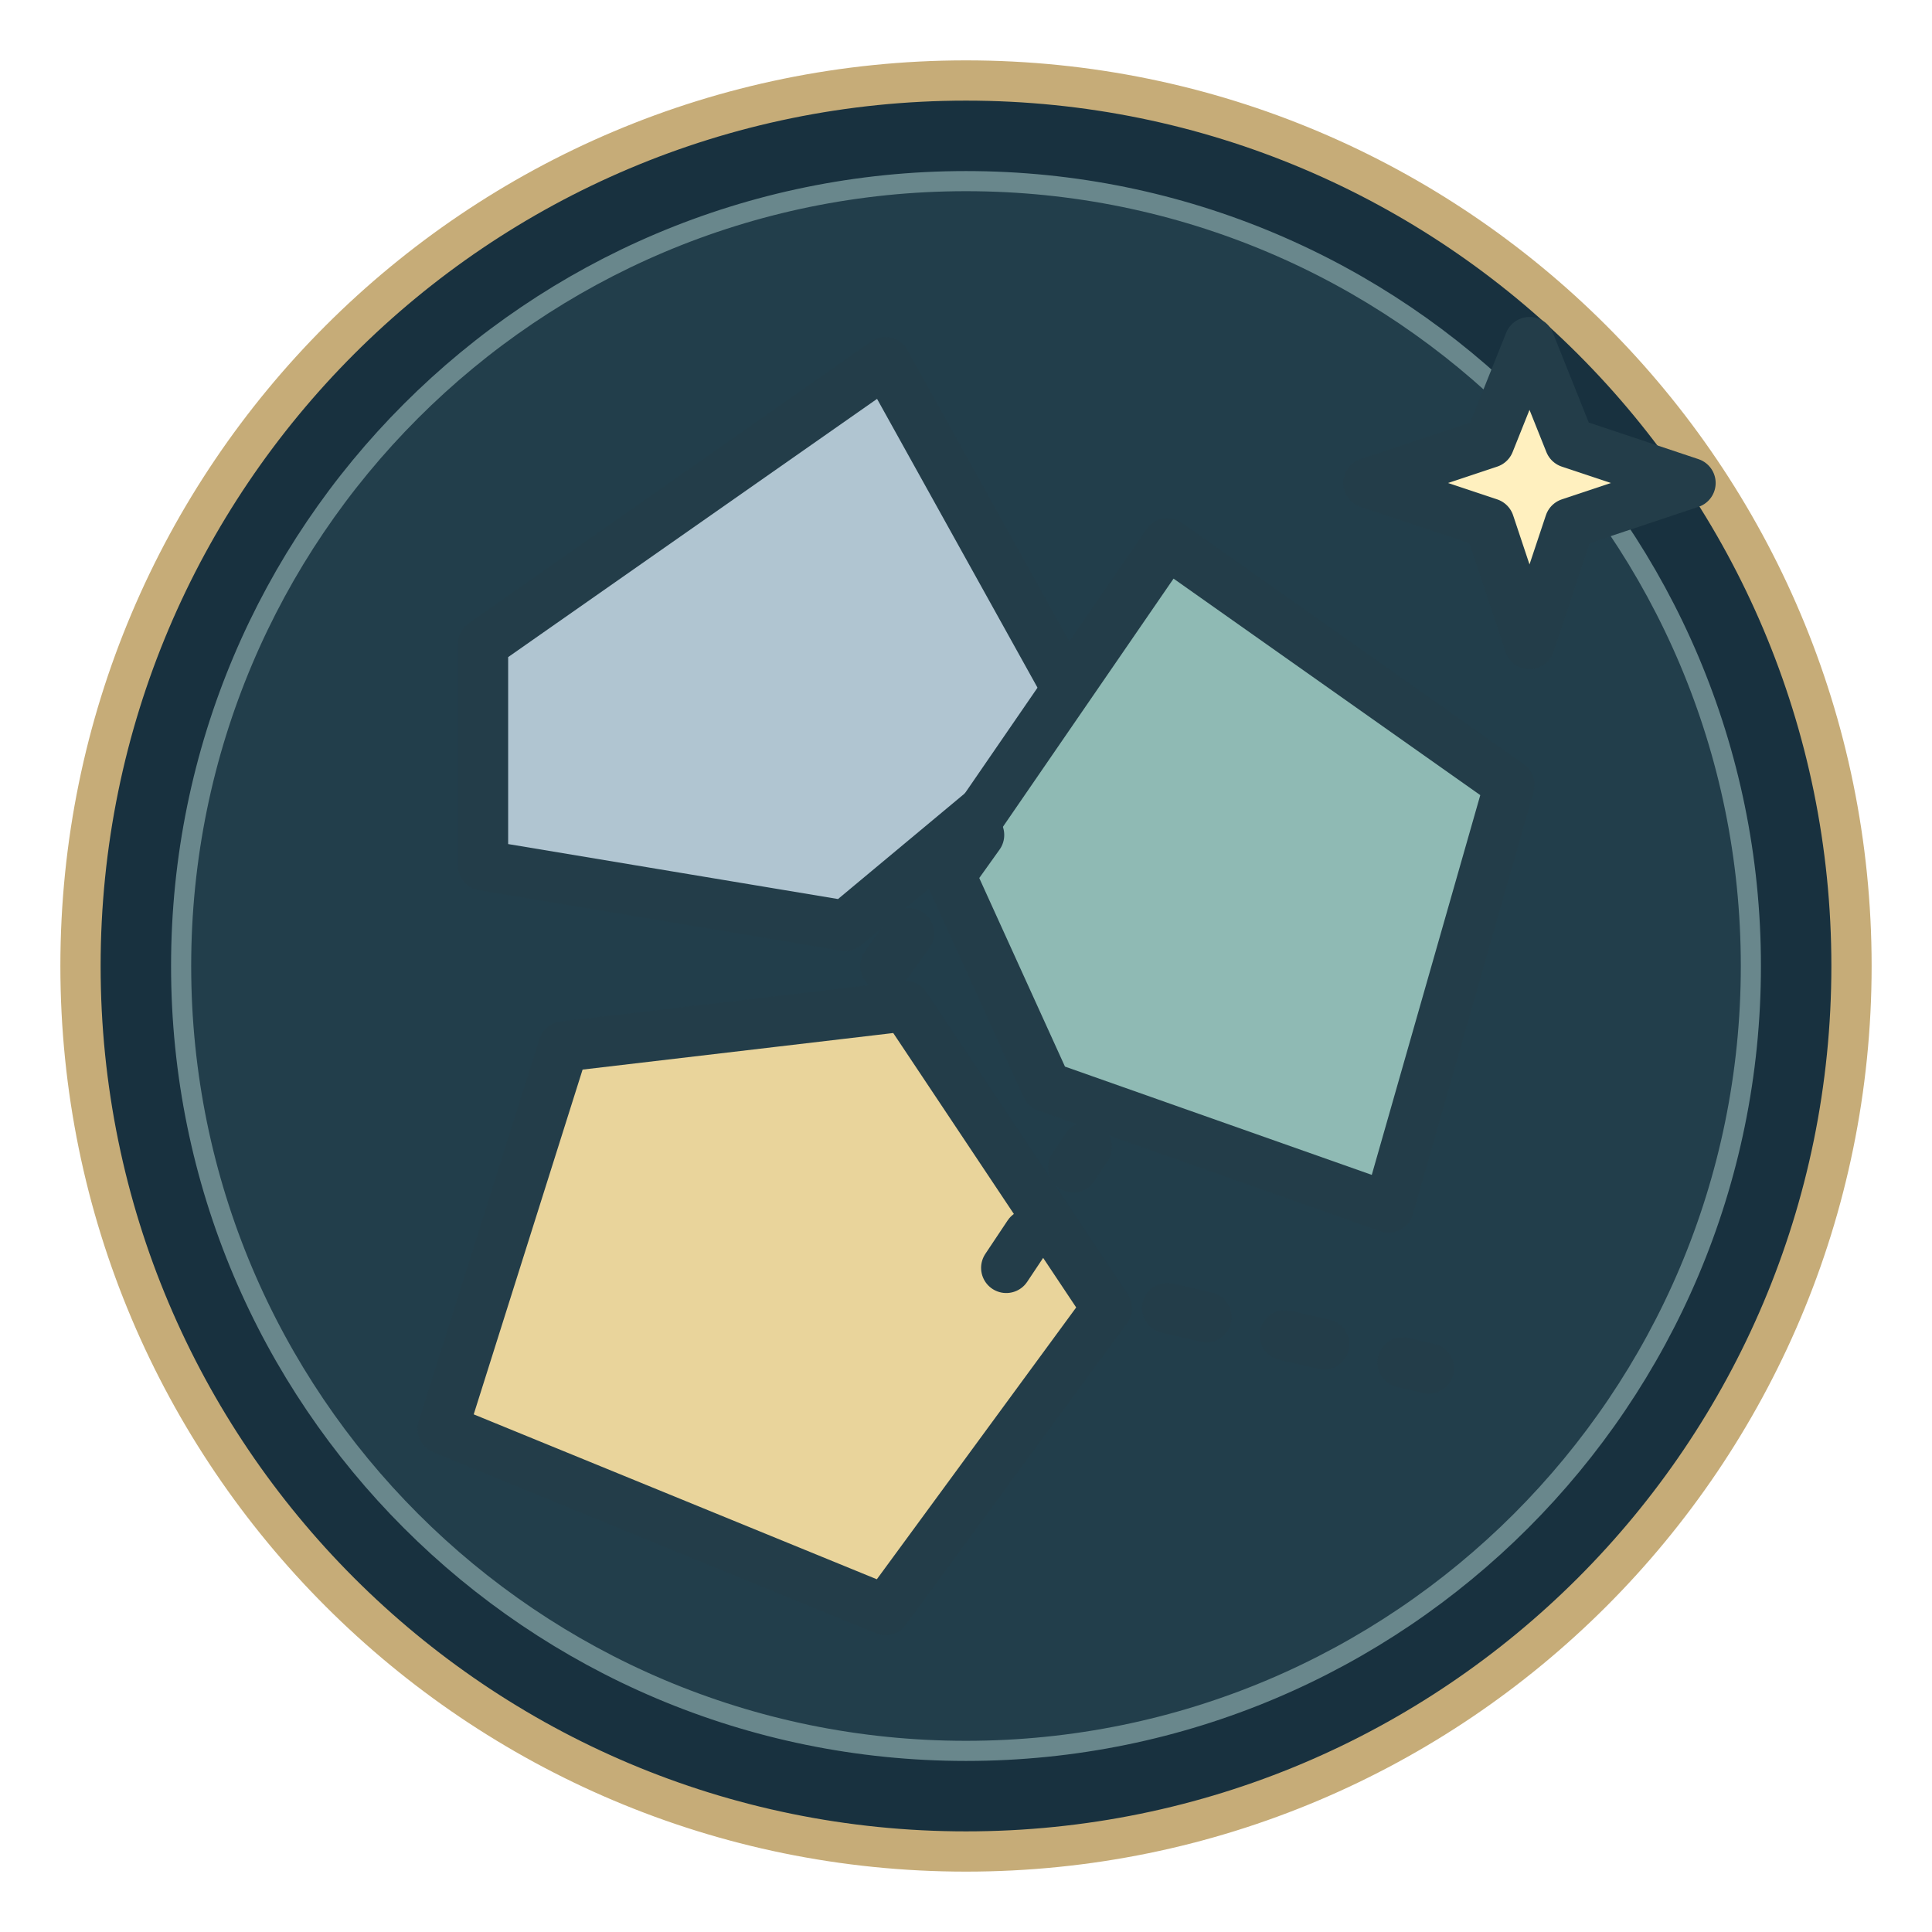
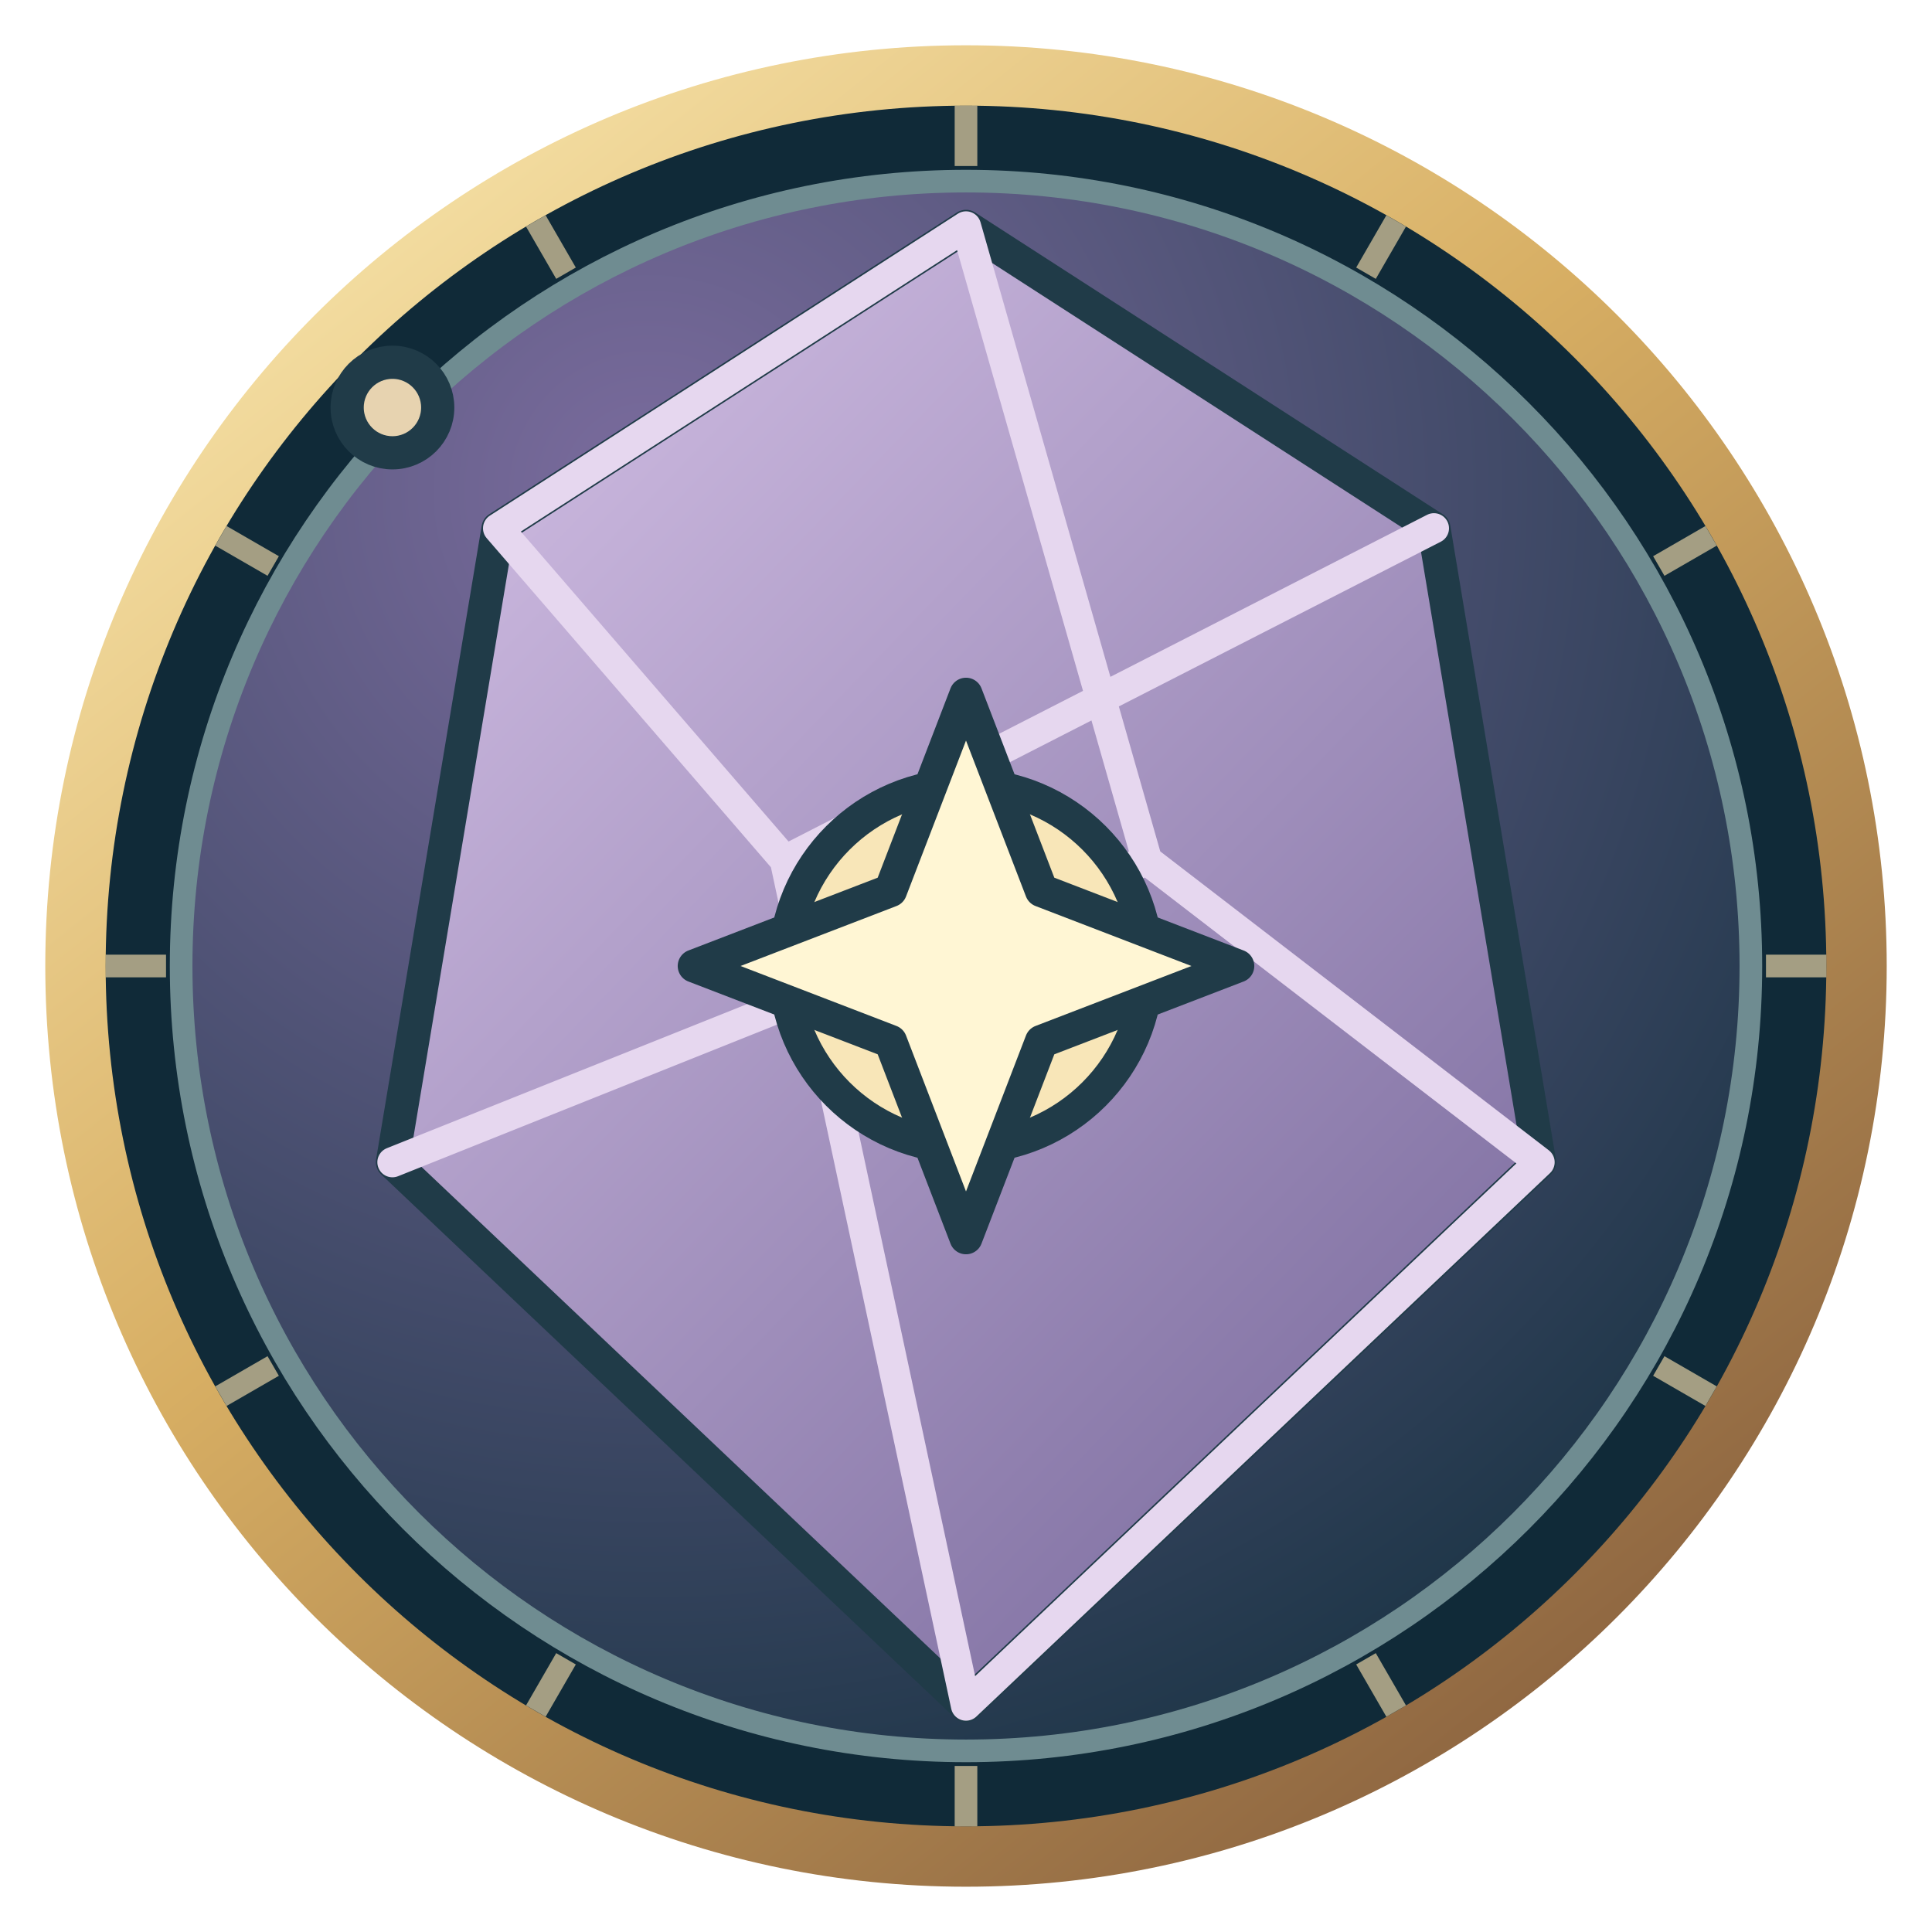
- <svg xmlns="http://www.w3.org/2000/svg" width="96" height="96" viewBox="0 0 96 96">
-   <circle cx="48" cy="48" r="44" fill="#18313f" stroke="#c6ac78" stroke-width="2" />
-   <circle cx="48" cy="48" r="39" fill="#223e4b" stroke="#69878c" stroke-width="1" />
-   <g stroke="#233d49" stroke-width="2.5" stroke-linecap="round" stroke-linejoin="round">
-     <path d="m24 32 20-14 10 18-12 10-18-3Z" fill="#b0c5d1" />
-     <path d="m58 27 17 12-6 21-17-6-5-11Z" fill="#8fbab4" />
-     <path d="m28 52 17-2 10 15-11 15-22-9Z" fill="#e9d49b" />
-     <path d="m58 65 13 3m-21-5 4-6m-10-9 5-7" fill="none" stroke-dasharray="2 4" />
-     <path d="m76 17 2 5 6 2-6 2-2 6-2-6-6-2 6-2Z" fill="#fff0bf" />
+ <svg xmlns="http://www.w3.org/2000/svg" width="96" height="96" viewBox="0 0 128 128">
+   <defs>
+     <linearGradient id="metal" x2=".8" y2="1">
+       <stop stop-color="#fff0ba" />
+       <stop offset=".48" stop-color="#d7ae63" />
+       <stop offset="1" stop-color="#88603e" />
+     </linearGradient>
+     <linearGradient id="steel" x2="1" y2=".8">
+       <stop stop-color="#f0f7eb" />
+       <stop offset=".42" stop-color="#b5dbda" />
+       <stop offset="1" stop-color="#557f91" />
+     </linearGradient>
+     <linearGradient id="body" x2=".8" y2="1">
+       <stop stop-color="#d7c3e8" />
+       <stop offset="1" stop-color="#7b6c9e" />
+     </linearGradient>
+     <radialGradient id="enamel" cx=".3" cy=".2" r=".9">
+       <stop stop-color="#7b6c9e" />
+       <stop offset="1" stop-color="#1b3445" />
+     </radialGradient>
+   </defs>
+   <circle cx="64" cy="64" r="59" fill="#102a38" stroke="url(#metal)" stroke-width="4" />
+   <circle cx="64" cy="64" r="52" fill="url(#enamel)" stroke="#6f8c91" stroke-width="1.5" />
+   <path d="M64 7v4" transform="rotate(0 64 64)" stroke="#f2dcaa" stroke-width="1.5" opacity=".65" />
+   <path d="M64 7v4" transform="rotate(30 64 64)" stroke="#f2dcaa" stroke-width="1.5" opacity=".65" />
+   <path d="M64 7v4" transform="rotate(60 64 64)" stroke="#f2dcaa" stroke-width="1.5" opacity=".65" />
+   <path d="M64 7v4" transform="rotate(90 64 64)" stroke="#f2dcaa" stroke-width="1.5" opacity=".65" />
+   <path d="M64 7v4" transform="rotate(120 64 64)" stroke="#f2dcaa" stroke-width="1.5" opacity=".65" />
+   <path d="M64 7v4" transform="rotate(150 64 64)" stroke="#f2dcaa" stroke-width="1.5" opacity=".65" />
+   <path d="M64 7v4" transform="rotate(180 64 64)" stroke="#f2dcaa" stroke-width="1.5" opacity=".65" />
+   <path d="M64 7v4" transform="rotate(210 64 64)" stroke="#f2dcaa" stroke-width="1.5" opacity=".65" />
+   <path d="M64 7v4" transform="rotate(240 64 64)" stroke="#f2dcaa" stroke-width="1.5" opacity=".65" />
+   <path d="M64 7v4" transform="rotate(270 64 64)" stroke="#f2dcaa" stroke-width="1.5" opacity=".65" />
+   <path d="M64 7v4" transform="rotate(300 64 64)" stroke="#f2dcaa" stroke-width="1.5" opacity=".65" />
+   <path d="M64 7v4" transform="rotate(330 64 64)" stroke="#f2dcaa" stroke-width="1.5" opacity=".65" />
+   <g stroke="#203b48" stroke-width="2.2" stroke-linejoin="round" stroke-linecap="round">
+     <path d="m64 15 31 20 7 42-38 36-38-36 7-42Z" fill="url(#body)" />
+     <path d="m64 15 12 42 26 20-38 36-12-56-19-22Zm-12 42 43-22M26 77l50-20" fill="none" stroke="#e6d7ef" stroke-width="2" />
+     <circle cx="64" cy="64" r="12" fill="#f8e6b8" />
+     <path d="m64 46 5 13 13 5-13 5-5 13-5-13-13-5 13-5Z" fill="#fff6d4" />
+     <circle cx="26" cy="27" r="3" fill="#e7d3b0" />
  </g>
</svg>
